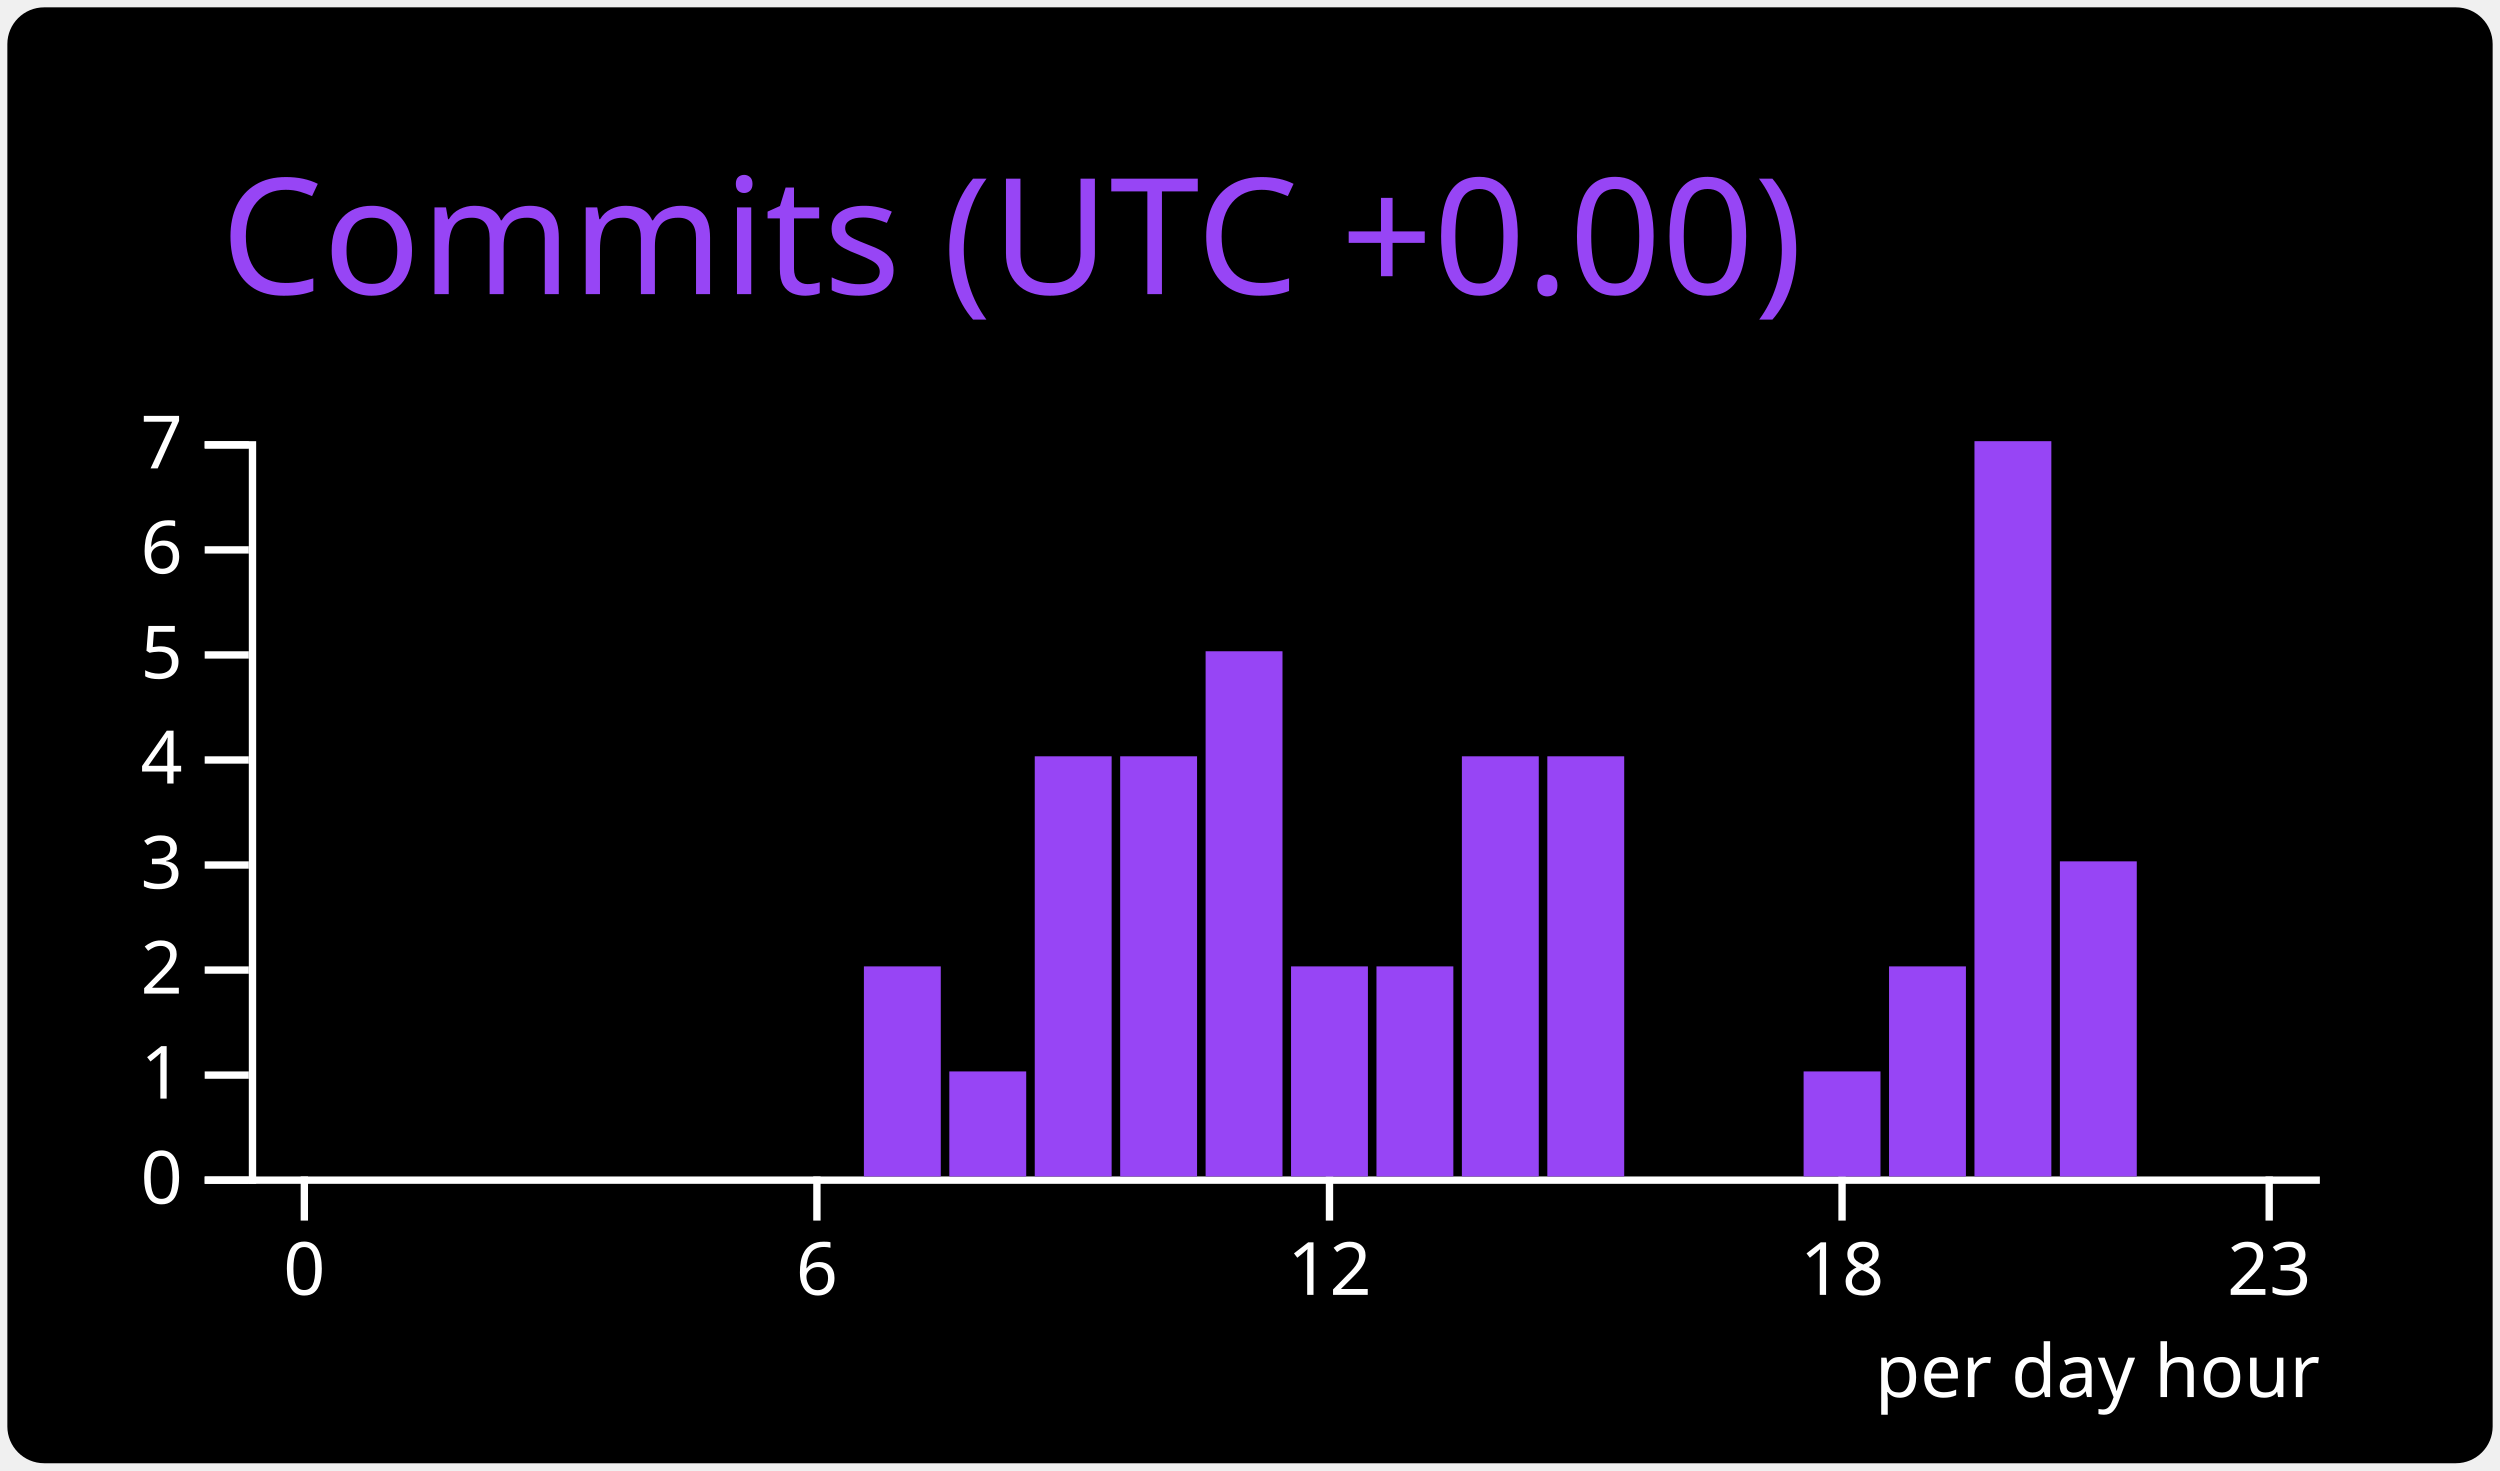
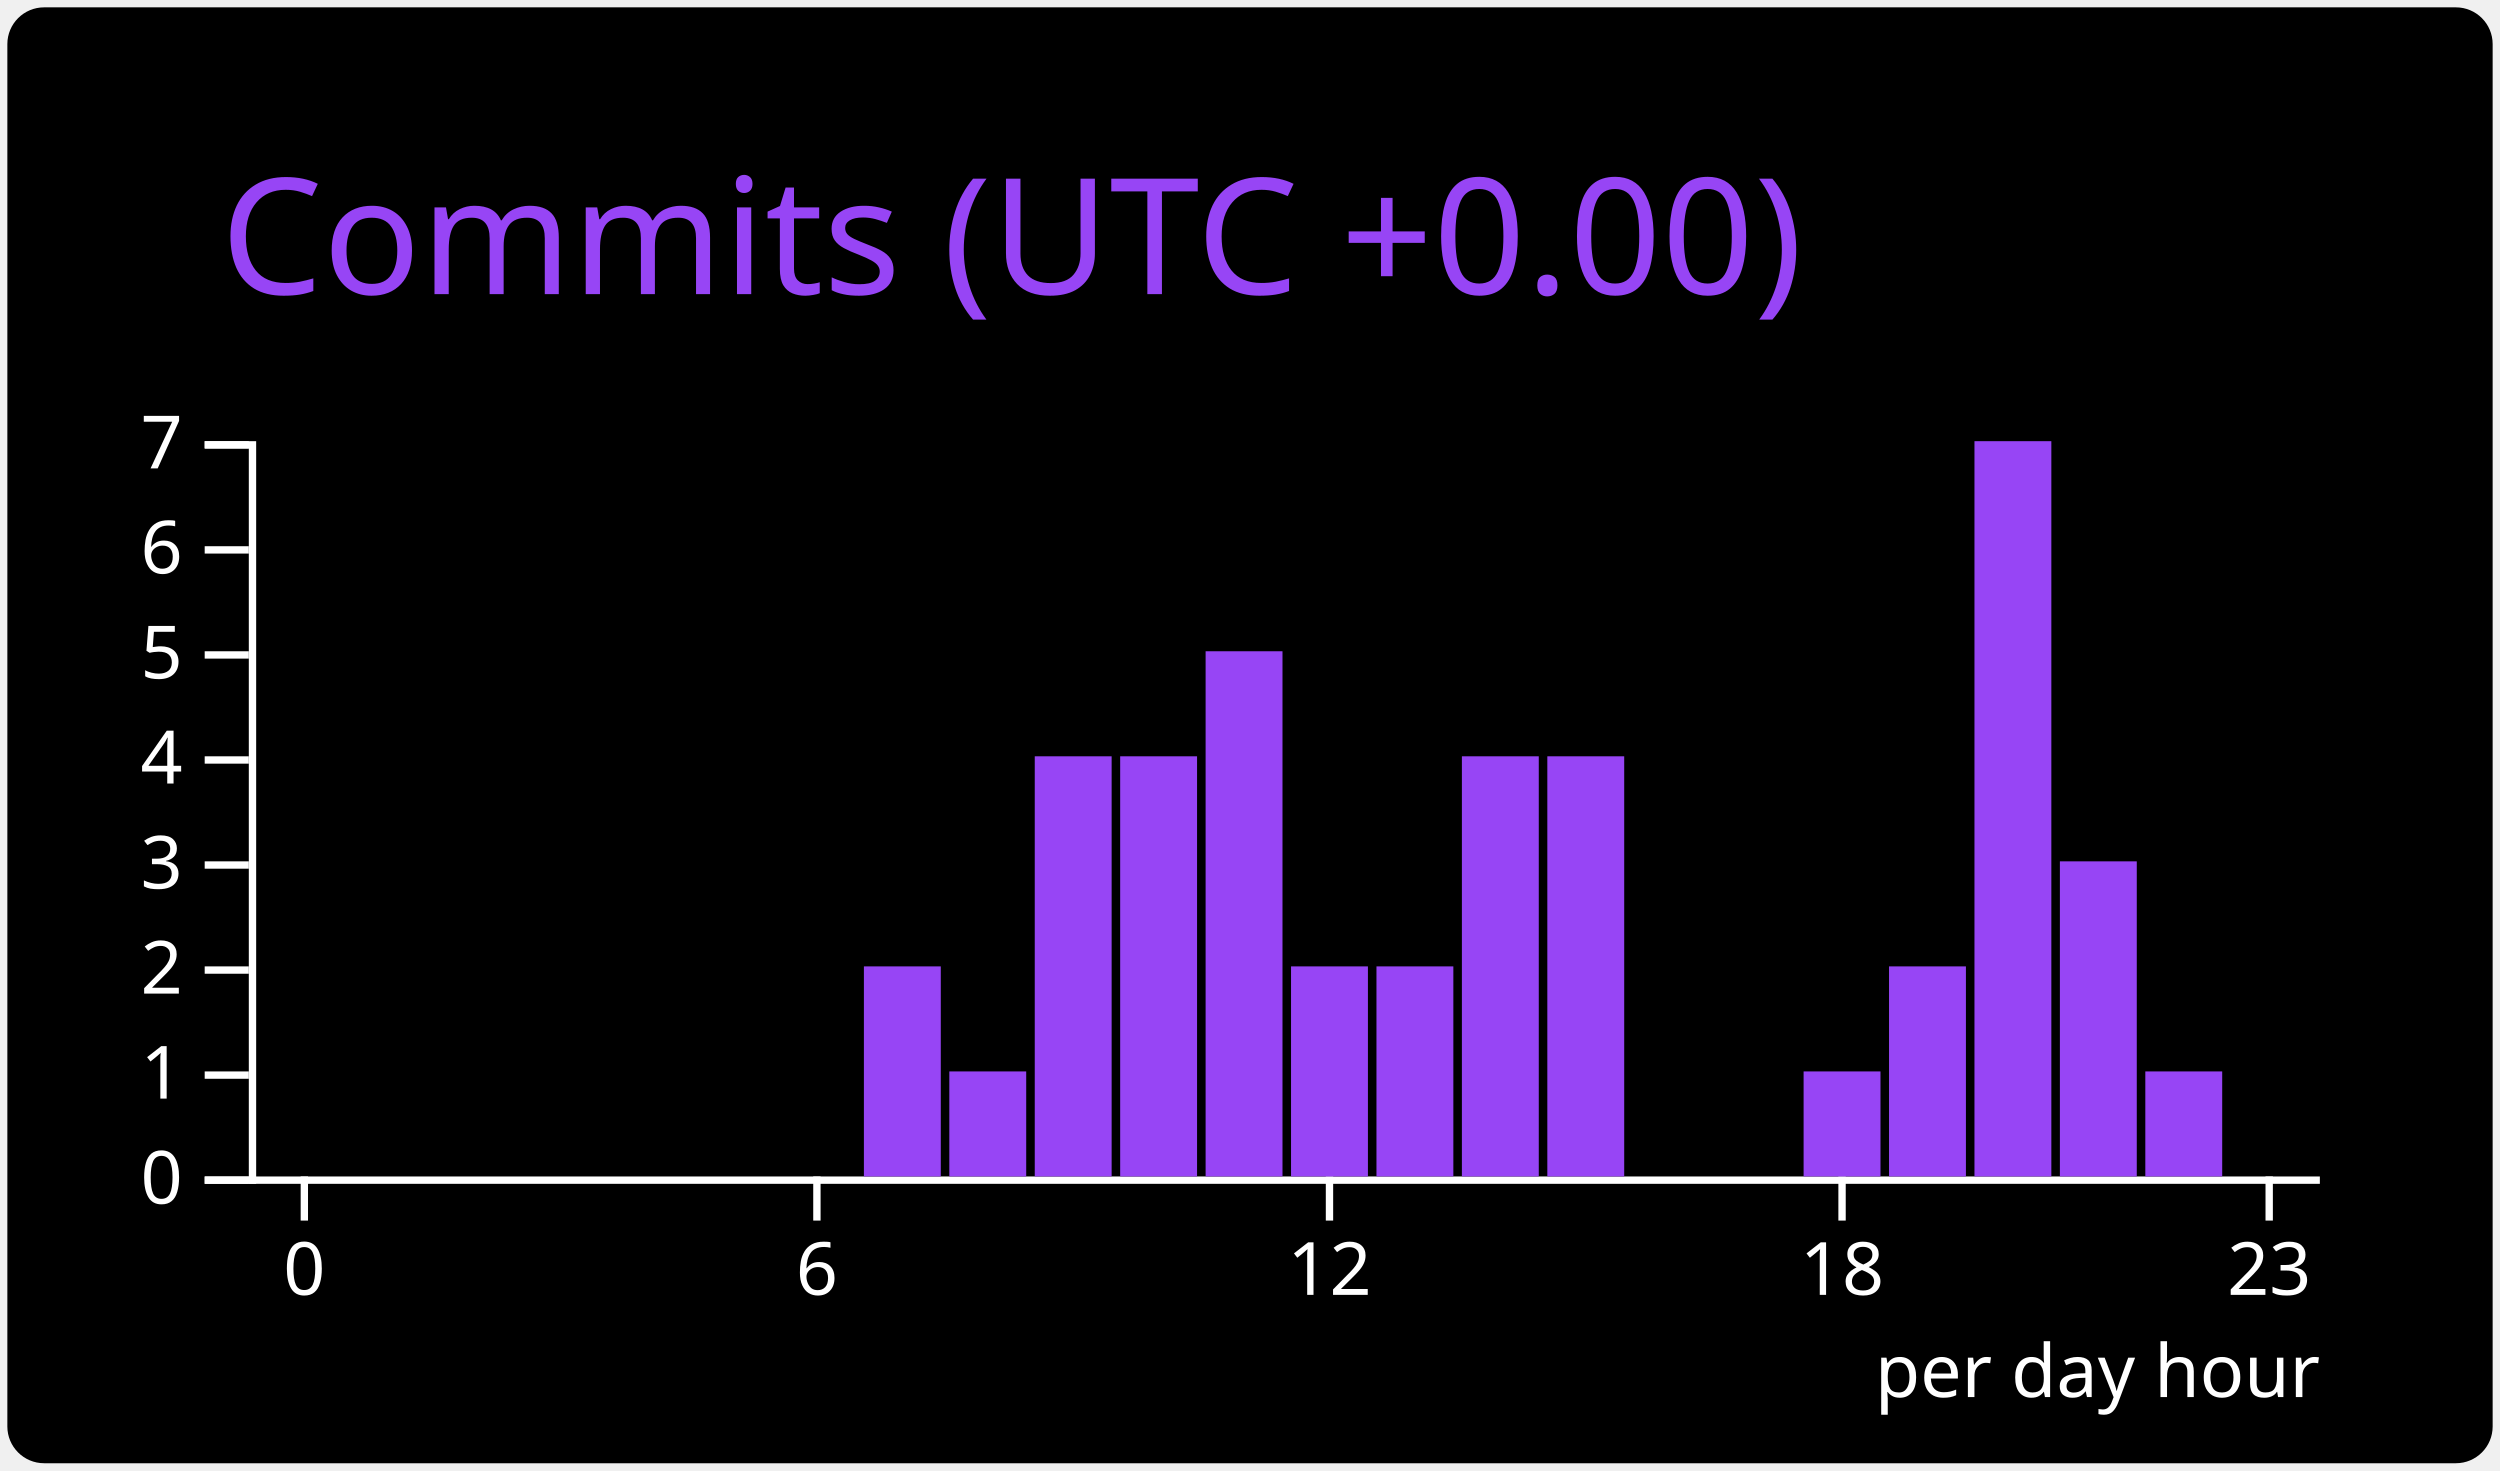
<svg xmlns="http://www.w3.org/2000/svg" width="340" height="200" viewBox="0 0 340 200">
  <style>* {
          font-family: 'Segoe UI', Ubuntu, "Helvetica Neue", Sans-Serif
        }</style>
  <rect x="1" y="1" rx="5" ry="5" height="99%" width="99.412%" stroke="#000000" stroke-width="1" fill="#000000" stroke-opacity="0" />
  <text x="30" y="40" style="font-size: 22px; fill: #9745f5;">Commits (UTC +0.00)</text>
  <g transform="translate(0,40)">
    <g color="#9745f5" transform="translate(35,20)">
      <g color="#ffffff" transform="translate(0,100)" fill="none" font-size="10" font-family="sans-serif" text-anchor="middle">
        <path class="domain" stroke="currentColor" d="M-1.162,0.5H280.5" />
        <g class="tick" opacity="1" transform="translate(6.390041,0)">
          <line stroke="currentColor" y2="6" />
          <text fill="currentColor" y="9" dy="0.71em">0</text>
        </g>
        <g class="tick" opacity="1" transform="translate(76.09959,0)">
          <line stroke="currentColor" y2="6" />
          <text fill="currentColor" y="9" dy="0.71em">6</text>
        </g>
        <g class="tick" opacity="1" transform="translate(145.8091,0)">
          <line stroke="currentColor" y2="6" />
          <text fill="currentColor" y="9" dy="0.71em">12</text>
        </g>
        <g class="tick" opacity="1" transform="translate(215.5187,0)">
          <line stroke="currentColor" y2="6" />
          <text fill="currentColor" y="9" dy="0.71em">18</text>
        </g>
        <g class="tick" opacity="1" transform="translate(273.61,0)">
          <line stroke="currentColor" y2="6" />
          <text fill="currentColor" y="9" dy="0.71em">23</text>
        </g>
      </g>
      <g color="#ffffff" transform="translate(-1.161826,0)" fill="none" font-size="10" font-family="sans-serif" text-anchor="end">
        <path class="domain" stroke="currentColor" d="M-6,100.5H0.5V0.5H-6" />
        <g class="tick" opacity="1" transform="translate(0,100.5)">
          <line stroke="currentColor" x2="-6" />
          <text fill="currentColor" x="-9" dy="0.32em">0</text>
        </g>
        <g class="tick" opacity="1" transform="translate(0,86.21429)">
          <line stroke="currentColor" x2="-6" />
          <text fill="currentColor" x="-9" dy="0.32em">1</text>
        </g>
        <g class="tick" opacity="1" transform="translate(0,71.92857)">
          <line stroke="currentColor" x2="-6" />
          <text fill="currentColor" x="-9" dy="0.32em">2</text>
        </g>
        <g class="tick" opacity="1" transform="translate(0,57.64286)">
          <line stroke="currentColor" x2="-6" />
          <text fill="currentColor" x="-9" dy="0.32em">3</text>
        </g>
        <g class="tick" opacity="1" transform="translate(0,43.35714)">
          <line stroke="currentColor" x2="-6" />
          <text fill="currentColor" x="-9" dy="0.32em">4</text>
        </g>
        <g class="tick" opacity="1" transform="translate(0,29.07143)">
          <line stroke="currentColor" x2="-6" />
          <text fill="currentColor" x="-9" dy="0.32em">5</text>
        </g>
        <g class="tick" opacity="1" transform="translate(0,14.78571)">
          <line stroke="currentColor" x2="-6" />
          <text fill="currentColor" x="-9" dy="0.32em">6</text>
        </g>
        <g class="tick" opacity="1" transform="translate(0,0.5)">
          <line stroke="currentColor" x2="-6" />
          <text fill="currentColor" x="-9" dy="0.32em">7</text>
        </g>
      </g>
      <rect class="bar" fill="#9745f5" x="1.162" y="100" width="10.456" height="0" />
      <rect class="bar" fill="#9745f5" x="12.78" y="100" width="10.456" height="0" />
      <rect class="bar" fill="#9745f5" x="24.398" y="100" width="10.456" height="0" />
      <rect class="bar" fill="#9745f5" x="36.017" y="100" width="10.456" height="0" />
      <rect class="bar" fill="#9745f5" x="47.635" y="100" width="10.456" height="0" />
      <rect class="bar" fill="#9745f5" x="59.253" y="100" width="10.456" height="0" />
      <rect class="bar" fill="#9745f5" x="70.871" y="100" width="10.456" height="0" />
      <rect class="bar" fill="#9745f5" x="82.49" y="71.429" width="10.456" height="28.571" />
      <rect class="bar" fill="#9745f5" x="94.108" y="85.714" width="10.456" height="14.286" />
      <rect class="bar" fill="#9745f5" x="105.726" y="42.857" width="10.456" height="57.143" />
      <rect class="bar" fill="#9745f5" x="117.344" y="42.857" width="10.456" height="57.143" />
      <rect class="bar" fill="#9745f5" x="128.963" y="28.571" width="10.456" height="71.429" />
      <rect class="bar" fill="#9745f5" x="140.581" y="71.429" width="10.456" height="28.571" />
      <rect class="bar" fill="#9745f5" x="152.199" y="71.429" width="10.456" height="28.571" />
      <rect class="bar" fill="#9745f5" x="163.817" y="42.857" width="10.456" height="57.143" />
      <rect class="bar" fill="#9745f5" x="175.436" y="42.857" width="10.456" height="57.143" />
      <rect class="bar" fill="#9745f5" x="187.054" y="100" width="10.456" height="0" />
      <rect class="bar" fill="#9745f5" x="198.672" y="100" width="10.456" height="0" />
      <rect class="bar" fill="#9745f5" x="210.29" y="85.714" width="10.456" height="14.286" />
      <rect class="bar" fill="#9745f5" x="221.909" y="71.429" width="10.456" height="28.571" />
      <rect class="bar" fill="#9745f5" x="233.527" y="0" width="10.456" height="100" />
      <rect class="bar" fill="#9745f5" x="245.145" y="57.143" width="10.456" height="42.857" />
-       <rect class="bar" fill="#9745f5" x="256.763" y="100" width="10.456" height="0" />
+       <rect class="bar" fill="#9745f5" x="256.763" y="85.714" width="10.456" height="14.286" />
      <rect class="bar" fill="#9745f5" x="268.382" y="100" width="10.456" height="0" />
      <g>
        <text y="130" x="220" style="fill: #ffffff; font-size: 10px;">per day hour</text>
      </g>
    </g>
  </g>
</svg>
